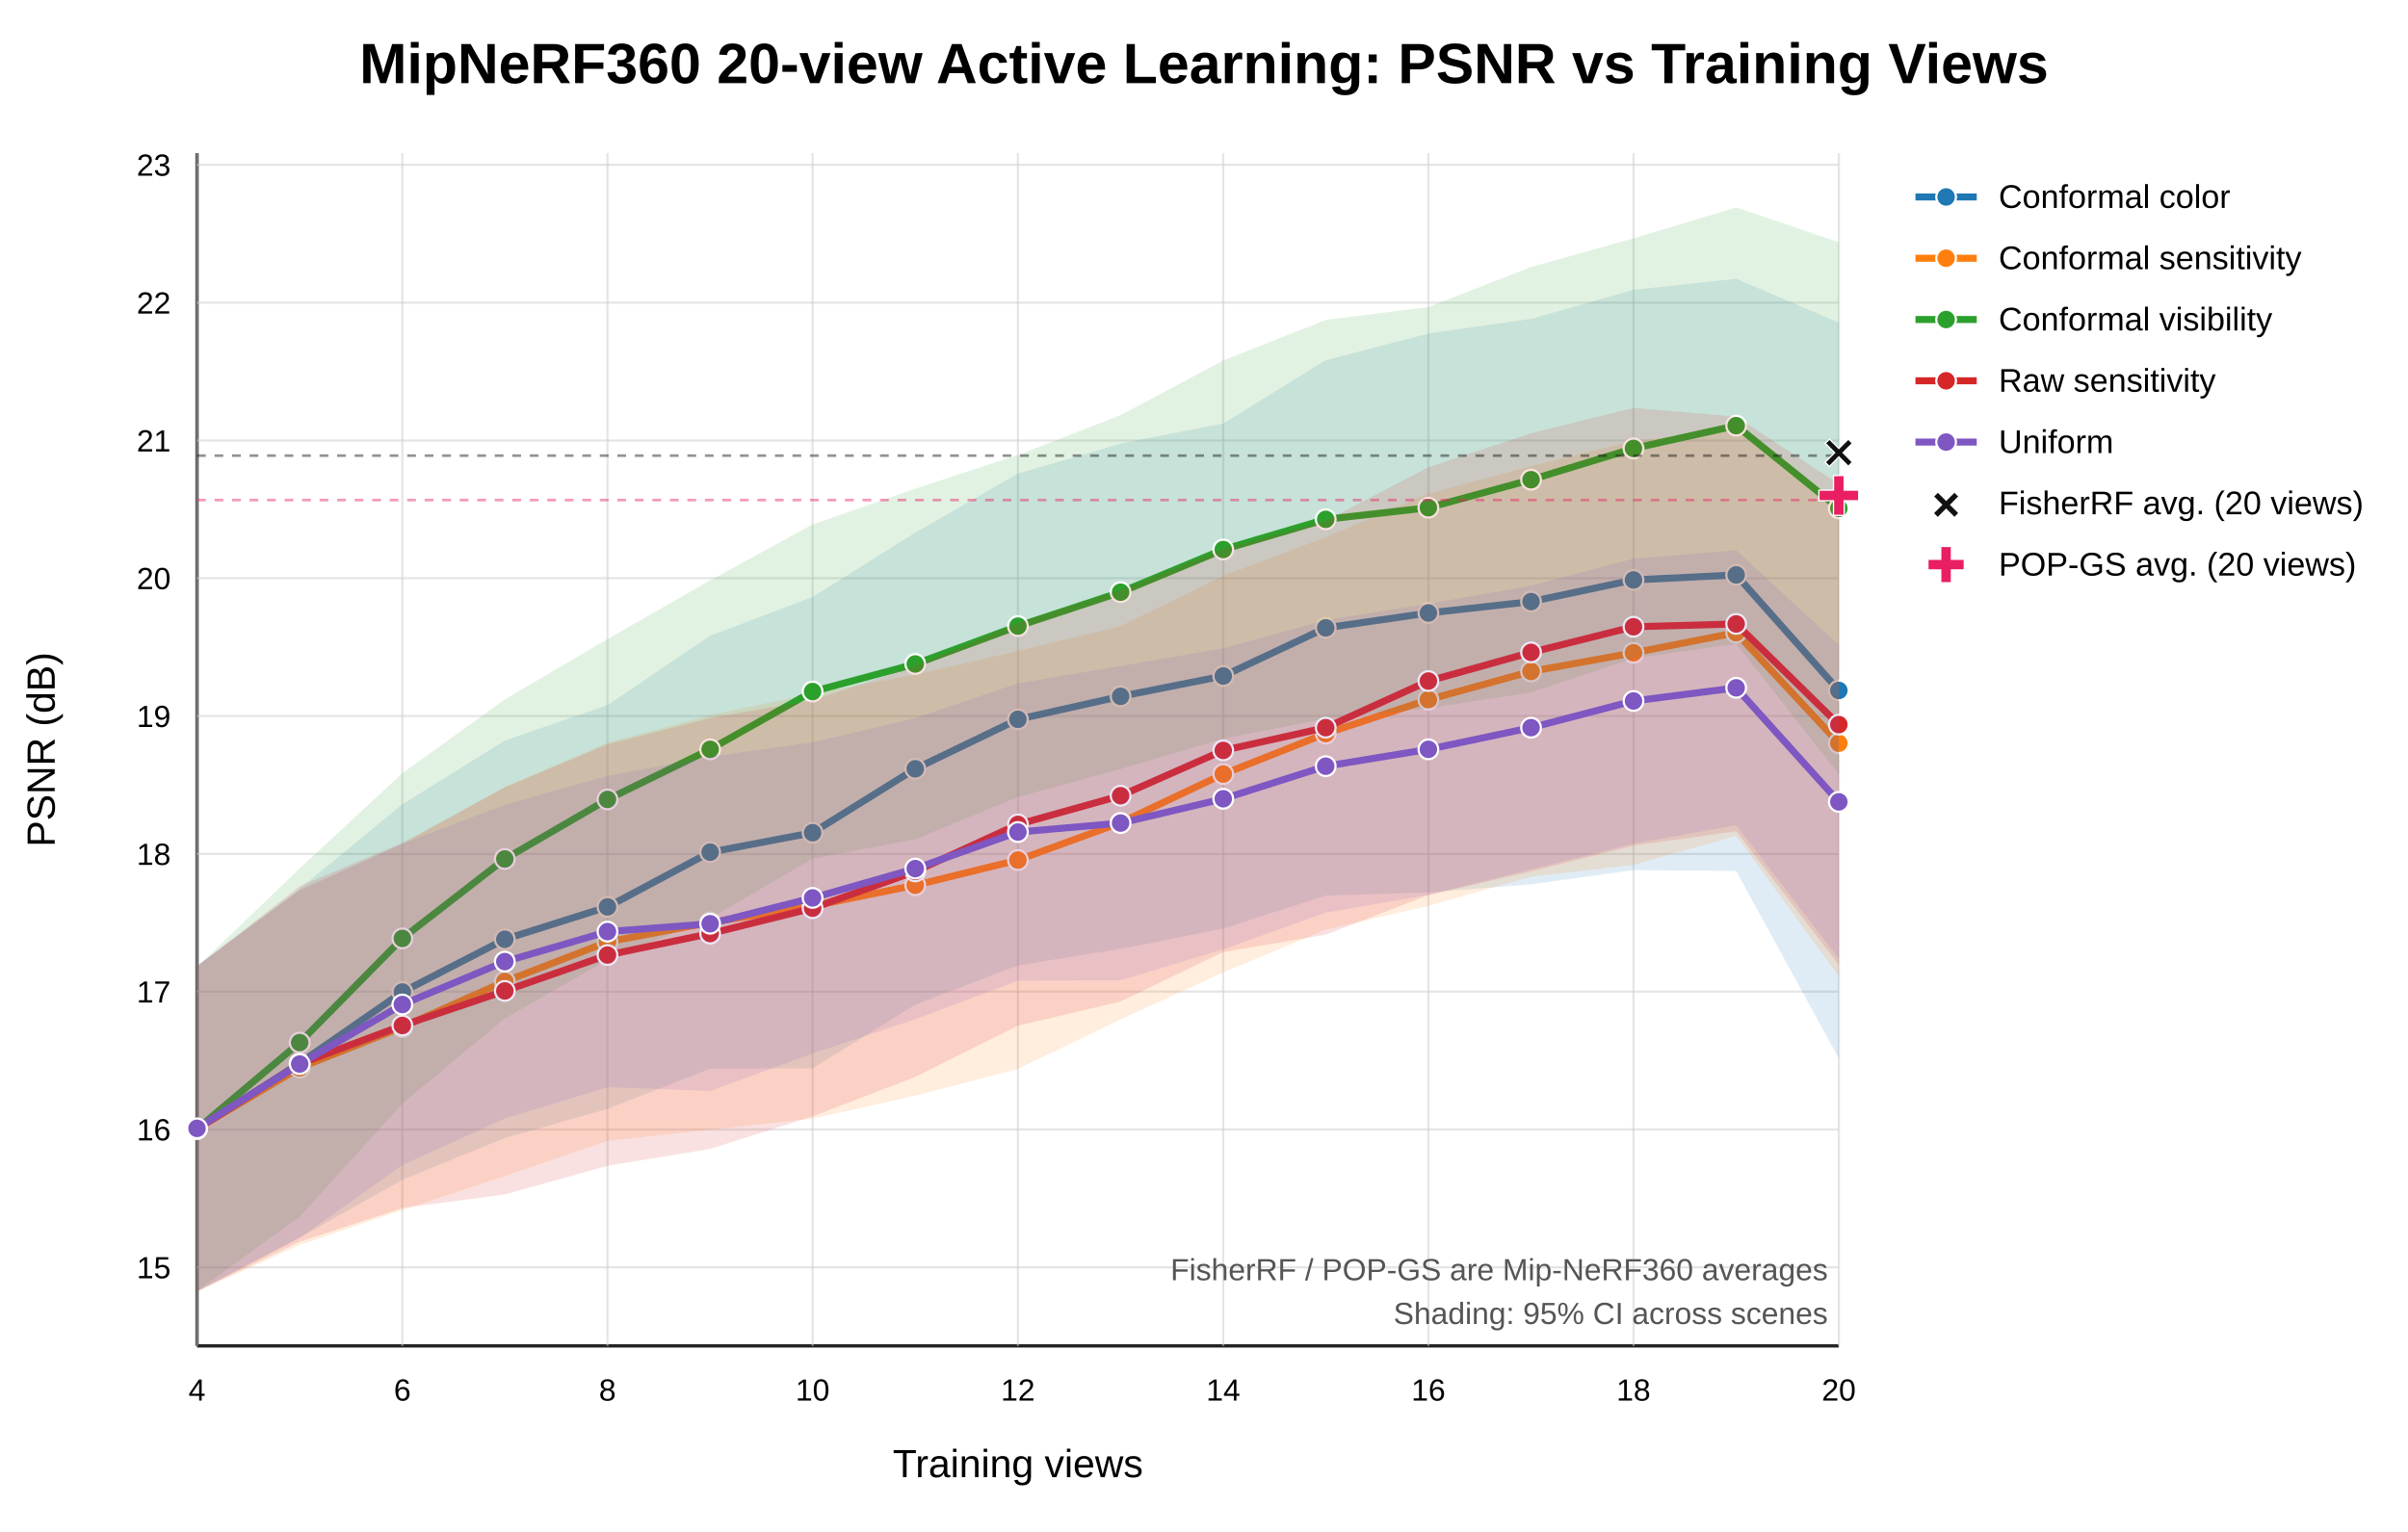
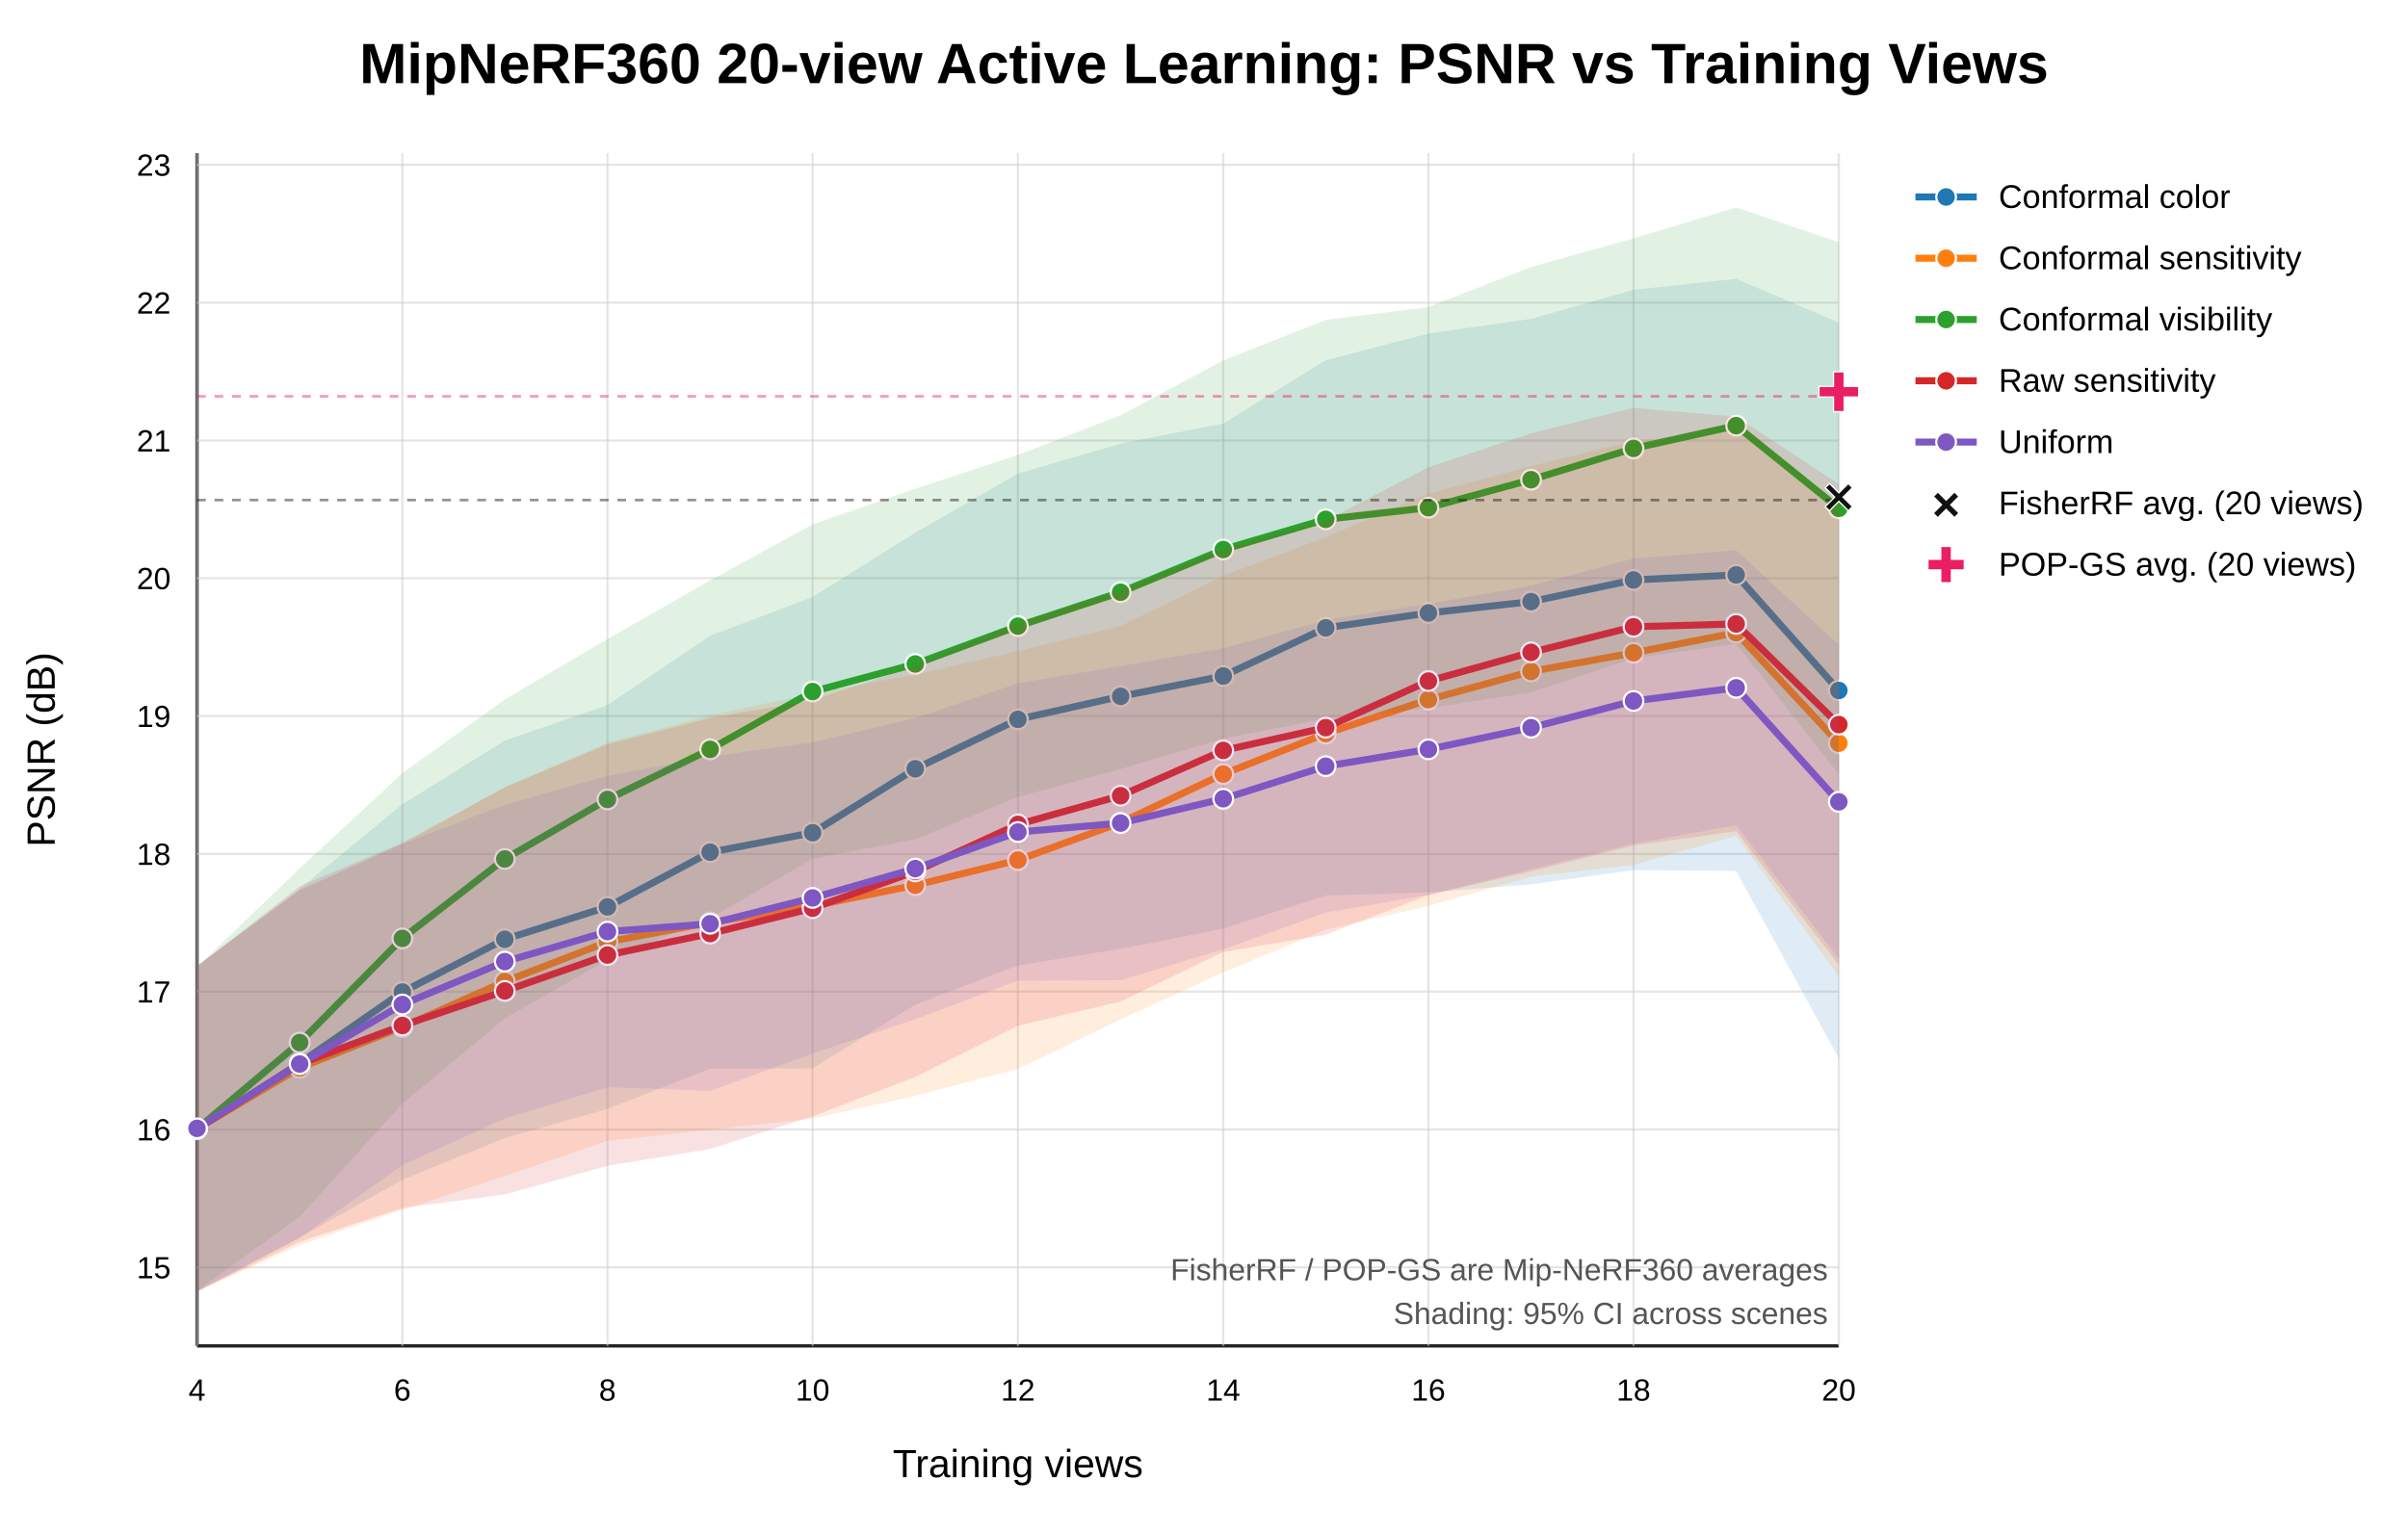
<svg xmlns="http://www.w3.org/2000/svg" width="1100" height="700" viewBox="0 0 1100 700">
  <style>text{font-family:Arial,Helvetica,sans-serif}.title{font-size:26px;font-weight:700}.label{font-size:18px}.tick{font-size:14px}.legend{font-size:15px}</style>
  <rect width="100%" height="100%" fill="white" />
  <text x="550.0" y="38" text-anchor="middle" class="title">MipNeRF360 20-view Active Learning: PSNR vs Training Views</text>
  <line x1="90" y1="615" x2="840" y2="615" stroke="#222" stroke-width="1.5" />
  <line x1="90" y1="70" x2="90" y2="615" stroke="#222" stroke-width="1.5" />
  <line x1="90.0" y1="70" x2="90.0" y2="615" stroke="#d0d0d0" stroke-opacity="0.55" />
  <text x="90.0" y="640" text-anchor="middle" class="tick">4</text>
  <line x1="183.8" y1="70" x2="183.8" y2="615" stroke="#d0d0d0" stroke-opacity="0.55" />
  <text x="183.8" y="640" text-anchor="middle" class="tick">6</text>
  <line x1="277.5" y1="70" x2="277.5" y2="615" stroke="#d0d0d0" stroke-opacity="0.55" />
  <text x="277.5" y="640" text-anchor="middle" class="tick">8</text>
  <line x1="371.2" y1="70" x2="371.2" y2="615" stroke="#d0d0d0" stroke-opacity="0.55" />
  <text x="371.2" y="640" text-anchor="middle" class="tick">10</text>
  <line x1="465.0" y1="70" x2="465.0" y2="615" stroke="#d0d0d0" stroke-opacity="0.55" />
  <text x="465.0" y="640" text-anchor="middle" class="tick">12</text>
  <line x1="558.8" y1="70" x2="558.8" y2="615" stroke="#d0d0d0" stroke-opacity="0.55" />
  <text x="558.8" y="640" text-anchor="middle" class="tick">14</text>
  <line x1="652.5" y1="70" x2="652.5" y2="615" stroke="#d0d0d0" stroke-opacity="0.55" />
  <text x="652.5" y="640" text-anchor="middle" class="tick">16</text>
  <line x1="746.2" y1="70" x2="746.2" y2="615" stroke="#d0d0d0" stroke-opacity="0.55" />
  <text x="746.2" y="640" text-anchor="middle" class="tick">18</text>
  <line x1="840.0" y1="70" x2="840.0" y2="615" stroke="#d0d0d0" stroke-opacity="0.55" />
  <text x="840.0" y="640" text-anchor="middle" class="tick">20</text>
  <line x1="90" y1="579.1" x2="840" y2="579.1" stroke="#d0d0d0" stroke-opacity="0.55" />
  <text x="78" y="584.1" text-anchor="end" class="tick">15</text>
  <line x1="90" y1="516.1" x2="840" y2="516.1" stroke="#d0d0d0" stroke-opacity="0.55" />
  <text x="78" y="521.1" text-anchor="end" class="tick">16</text>
  <line x1="90" y1="453.1" x2="840" y2="453.1" stroke="#d0d0d0" stroke-opacity="0.55" />
  <text x="78" y="458.1" text-anchor="end" class="tick">17</text>
  <line x1="90" y1="390.2" x2="840" y2="390.2" stroke="#d0d0d0" stroke-opacity="0.55" />
  <text x="78" y="395.2" text-anchor="end" class="tick">18</text>
  <line x1="90" y1="327.2" x2="840" y2="327.2" stroke="#d0d0d0" stroke-opacity="0.55" />
  <text x="78" y="332.2" text-anchor="end" class="tick">19</text>
  <line x1="90" y1="264.2" x2="840" y2="264.2" stroke="#d0d0d0" stroke-opacity="0.55" />
  <text x="78" y="269.2" text-anchor="end" class="tick">20</text>
  <line x1="90" y1="201.3" x2="840" y2="201.3" stroke="#d0d0d0" stroke-opacity="0.55" />
  <text x="78" y="206.3" text-anchor="end" class="tick">21</text>
  <line x1="90" y1="138.3" x2="840" y2="138.3" stroke="#d0d0d0" stroke-opacity="0.55" />
  <text x="78" y="143.3" text-anchor="end" class="tick">22</text>
  <line x1="90" y1="75.3" x2="840" y2="75.3" stroke="#d0d0d0" stroke-opacity="0.55" />
  <text x="78" y="80.3" text-anchor="end" class="tick">23</text>
  <text x="465.0" y="675" text-anchor="middle" class="label">Training views</text>
  <text x="25" y="342.5" transform="rotate(-90 25 342.5)" text-anchor="middle" class="label">PSNR (dB)</text>
  <polygon points="90.0,441.3 136.9,406.1 183.8,367.5 230.6,338.4 277.5,322.2 324.4,290.5 371.2,272.8 418.1,243.4 465.0,216.4 511.9,202.7 558.8,193.5 605.6,164.6 652.5,152.4 699.4,145.7 746.2,132.4 793.1,127.4 840.0,147.4 840.0,483.7 793.1,398.0 746.2,397.6 699.4,404.1 652.5,407.8 605.6,409.2 558.8,424.3 511.9,433.6 465.0,441.1 418.1,459.1 371.2,488.2 324.4,488.3 277.5,506.7 230.6,520.0 183.8,539.1 136.9,565.5 90.0,590.2" fill="rgba(31,119,180,0.14)" stroke="none" />
  <polyline points="90.0,515.8 136.9,485.8 183.8,453.3 230.6,429.2 277.5,414.4 324.4,389.4 371.2,380.5 418.1,351.3 465.0,328.7 511.9,318.2 558.8,308.9 605.6,286.9 652.5,280.1 699.4,274.9 746.2,265.0 793.1,262.7 840.0,315.5" fill="none" stroke="#1f77b4" stroke-width="3.2" />
  <circle cx="90.0" cy="515.8" r="4.5" fill="#1f77b4" stroke="white" stroke-width="1" />
  <circle cx="136.9" cy="485.8" r="4.5" fill="#1f77b4" stroke="white" stroke-width="1" />
  <circle cx="183.8" cy="453.3" r="4.5" fill="#1f77b4" stroke="white" stroke-width="1" />
  <circle cx="230.6" cy="429.2" r="4.5" fill="#1f77b4" stroke="white" stroke-width="1" />
  <circle cx="277.5" cy="414.4" r="4.5" fill="#1f77b4" stroke="white" stroke-width="1" />
  <circle cx="324.4" cy="389.4" r="4.5" fill="#1f77b4" stroke="white" stroke-width="1" />
  <circle cx="371.2" cy="380.5" r="4.5" fill="#1f77b4" stroke="white" stroke-width="1" />
  <circle cx="418.1" cy="351.3" r="4.5" fill="#1f77b4" stroke="white" stroke-width="1" />
  <circle cx="465.0" cy="328.7" r="4.5" fill="#1f77b4" stroke="white" stroke-width="1" />
  <circle cx="511.9" cy="318.2" r="4.5" fill="#1f77b4" stroke="white" stroke-width="1" />
  <circle cx="558.8" cy="308.9" r="4.5" fill="#1f77b4" stroke="white" stroke-width="1" />
  <circle cx="605.6" cy="286.9" r="4.5" fill="#1f77b4" stroke="white" stroke-width="1" />
  <circle cx="652.5" cy="280.1" r="4.5" fill="#1f77b4" stroke="white" stroke-width="1" />
  <circle cx="699.4" cy="274.9" r="4.5" fill="#1f77b4" stroke="white" stroke-width="1" />
  <circle cx="746.2" cy="265.0" r="4.5" fill="#1f77b4" stroke="white" stroke-width="1" />
  <circle cx="793.1" cy="262.7" r="4.5" fill="#1f77b4" stroke="white" stroke-width="1" />
  <circle cx="840.0" cy="315.5" r="4.5" fill="#1f77b4" stroke="white" stroke-width="1" />
  <line x1="875" y1="90" x2="903" y2="90" stroke="#1f77b4" stroke-width="3.2" />
  <circle cx="889" cy="90" r="4.5" fill="#1f77b4" stroke="white" stroke-width="1" />
  <text x="913" y="95" class="legend">Conformal color</text>
  <polygon points="90.0,441.4 136.9,406.9 183.8,385.8 230.6,359.6 277.5,339.4 324.4,326.8 371.2,316.9 418.1,308.3 465.0,297.5 511.9,286.1 558.8,263.1 605.6,245.5 652.5,225.6 699.4,213.0 746.2,201.4 793.1,196.3 840.0,233.0 840.0,446.2 793.1,381.9 746.2,395.2 699.4,400.6 652.5,413.9 605.6,424.8 558.8,444.3 511.9,465.8 465.0,488.4 418.1,500.7 371.2,511.1 324.4,516.2 277.5,521.3 230.6,537.4 183.8,552.9 136.9,568.9 90.0,590.2" fill="rgba(255,127,14,0.14)" stroke="none" />
  <polyline points="90.0,515.8 136.9,487.9 183.8,469.3 230.6,448.5 277.5,430.4 324.4,421.5 371.2,414.0 418.1,404.5 465.0,393.0 511.9,375.9 558.8,353.7 605.6,335.2 652.5,319.7 699.4,306.8 746.2,298.3 793.1,289.1 840.0,339.6" fill="none" stroke="#ff7f0e" stroke-width="3.2" />
  <circle cx="90.0" cy="515.8" r="4.5" fill="#ff7f0e" stroke="white" stroke-width="1" />
  <circle cx="136.9" cy="487.9" r="4.5" fill="#ff7f0e" stroke="white" stroke-width="1" />
  <circle cx="183.8" cy="469.3" r="4.5" fill="#ff7f0e" stroke="white" stroke-width="1" />
  <circle cx="230.6" cy="448.5" r="4.5" fill="#ff7f0e" stroke="white" stroke-width="1" />
  <circle cx="277.5" cy="430.4" r="4.5" fill="#ff7f0e" stroke="white" stroke-width="1" />
  <circle cx="324.4" cy="421.5" r="4.5" fill="#ff7f0e" stroke="white" stroke-width="1" />
  <circle cx="371.2" cy="414.0" r="4.5" fill="#ff7f0e" stroke="white" stroke-width="1" />
  <circle cx="418.1" cy="404.5" r="4.5" fill="#ff7f0e" stroke="white" stroke-width="1" />
  <circle cx="465.0" cy="393.0" r="4.5" fill="#ff7f0e" stroke="white" stroke-width="1" />
  <circle cx="511.9" cy="375.9" r="4.5" fill="#ff7f0e" stroke="white" stroke-width="1" />
  <circle cx="558.8" cy="353.7" r="4.5" fill="#ff7f0e" stroke="white" stroke-width="1" />
  <circle cx="605.6" cy="335.2" r="4.5" fill="#ff7f0e" stroke="white" stroke-width="1" />
  <circle cx="652.5" cy="319.7" r="4.5" fill="#ff7f0e" stroke="white" stroke-width="1" />
  <circle cx="699.4" cy="306.8" r="4.5" fill="#ff7f0e" stroke="white" stroke-width="1" />
  <circle cx="746.2" cy="298.3" r="4.5" fill="#ff7f0e" stroke="white" stroke-width="1" />
  <circle cx="793.1" cy="289.1" r="4.5" fill="#ff7f0e" stroke="white" stroke-width="1" />
  <circle cx="840.0" cy="339.6" r="4.5" fill="#ff7f0e" stroke="white" stroke-width="1" />
  <line x1="875" y1="118" x2="903" y2="118" stroke="#ff7f0e" stroke-width="3.2" />
  <circle cx="889" cy="118" r="4.5" fill="#ff7f0e" stroke="white" stroke-width="1" />
  <text x="913" y="123" class="legend">Conformal sensitivity</text>
  <polygon points="90.0,441.9 136.9,396.8 183.8,353.3 230.6,319.6 277.5,292.0 324.4,265.2 371.2,239.6 418.1,223.3 465.0,207.9 511.9,189.7 558.8,164.7 605.6,146.2 652.5,140.3 699.4,122.0 746.2,108.9 793.1,94.8 840.0,110.7 840.0,353.8 793.1,294.2 746.2,300.8 699.4,316.4 652.5,323.6 605.6,328.4 558.8,337.5 511.9,351.4 465.0,364.2 418.1,383.5 371.2,392.4 324.4,419.6 277.5,438.6 230.6,465.4 183.8,504.3 136.9,556.0 90.0,589.9" fill="rgba(44,160,44,0.14)" stroke="none" />
  <polyline points="90.0,515.9 136.9,476.4 183.8,428.8 230.6,392.5 277.5,365.3 324.4,342.4 371.2,316.0 418.1,303.4 465.0,286.1 511.9,270.6 558.8,251.1 605.6,237.3 652.5,232.0 699.4,219.2 746.2,204.9 793.1,194.5 840.0,232.3" fill="none" stroke="#2ca02c" stroke-width="3.2" />
  <circle cx="90.0" cy="515.9" r="4.5" fill="#2ca02c" stroke="white" stroke-width="1" />
  <circle cx="136.9" cy="476.4" r="4.5" fill="#2ca02c" stroke="white" stroke-width="1" />
  <circle cx="183.8" cy="428.8" r="4.5" fill="#2ca02c" stroke="white" stroke-width="1" />
  <circle cx="230.6" cy="392.5" r="4.5" fill="#2ca02c" stroke="white" stroke-width="1" />
  <circle cx="277.5" cy="365.3" r="4.5" fill="#2ca02c" stroke="white" stroke-width="1" />
  <circle cx="324.4" cy="342.4" r="4.5" fill="#2ca02c" stroke="white" stroke-width="1" />
  <circle cx="371.2" cy="316.0" r="4.5" fill="#2ca02c" stroke="white" stroke-width="1" />
  <circle cx="418.1" cy="303.4" r="4.5" fill="#2ca02c" stroke="white" stroke-width="1" />
  <circle cx="465.0" cy="286.1" r="4.5" fill="#2ca02c" stroke="white" stroke-width="1" />
  <circle cx="511.9" cy="270.6" r="4.5" fill="#2ca02c" stroke="white" stroke-width="1" />
  <circle cx="558.8" cy="251.1" r="4.5" fill="#2ca02c" stroke="white" stroke-width="1" />
  <circle cx="605.6" cy="237.3" r="4.5" fill="#2ca02c" stroke="white" stroke-width="1" />
  <circle cx="652.5" cy="232.0" r="4.5" fill="#2ca02c" stroke="white" stroke-width="1" />
  <circle cx="699.4" cy="219.2" r="4.5" fill="#2ca02c" stroke="white" stroke-width="1" />
  <circle cx="746.2" cy="204.9" r="4.5" fill="#2ca02c" stroke="white" stroke-width="1" />
  <circle cx="793.1" cy="194.5" r="4.5" fill="#2ca02c" stroke="white" stroke-width="1" />
  <circle cx="840.0" cy="232.3" r="4.5" fill="#2ca02c" stroke="white" stroke-width="1" />
  <line x1="875" y1="146" x2="903" y2="146" stroke="#2ca02c" stroke-width="3.2" />
  <circle cx="889" cy="146" r="4.5" fill="#2ca02c" stroke="white" stroke-width="1" />
  <text x="913" y="151" class="legend">Conformal visibility</text>
  <polygon points="90.0,441.7 136.9,404.9 183.8,385.1 230.6,359.8 277.5,340.1 324.4,328.1 371.2,319.9 418.1,304.3 465.0,284.6 511.9,269.6 558.8,250.8 605.6,238.0 652.5,213.5 699.4,198.0 746.2,186.4 793.1,190.4 840.0,221.2 840.0,440.9 793.1,379.8 746.2,386.4 699.4,398.2 652.5,409.0 605.6,427.1 558.8,435.0 511.9,457.6 465.0,468.7 418.1,492.1 371.2,510.1 324.4,525.0 277.5,532.7 230.6,545.8 183.8,552.0 136.9,567.4 90.0,590.1" fill="rgba(214,39,40,0.14)" stroke="none" />
  <polyline points="90.0,515.9 136.9,486.1 183.8,468.6 230.6,452.8 277.5,436.4 324.4,426.6 371.2,415.0 418.1,398.2 465.0,376.7 511.9,363.6 558.8,342.9 605.6,332.5 652.5,311.2 699.4,298.1 746.2,286.4 793.1,285.1 840.0,331.1" fill="none" stroke="#d62728" stroke-width="3.2" />
  <circle cx="90.0" cy="515.9" r="4.5" fill="#d62728" stroke="white" stroke-width="1" />
  <circle cx="136.9" cy="486.1" r="4.5" fill="#d62728" stroke="white" stroke-width="1" />
  <circle cx="183.8" cy="468.6" r="4.5" fill="#d62728" stroke="white" stroke-width="1" />
  <circle cx="230.6" cy="452.8" r="4.5" fill="#d62728" stroke="white" stroke-width="1" />
  <circle cx="277.5" cy="436.4" r="4.5" fill="#d62728" stroke="white" stroke-width="1" />
  <circle cx="324.4" cy="426.6" r="4.5" fill="#d62728" stroke="white" stroke-width="1" />
  <circle cx="371.2" cy="415.0" r="4.5" fill="#d62728" stroke="white" stroke-width="1" />
  <circle cx="418.1" cy="398.2" r="4.5" fill="#d62728" stroke="white" stroke-width="1" />
  <circle cx="465.0" cy="376.7" r="4.5" fill="#d62728" stroke="white" stroke-width="1" />
  <circle cx="511.9" cy="363.6" r="4.5" fill="#d62728" stroke="white" stroke-width="1" />
  <circle cx="558.8" cy="342.9" r="4.5" fill="#d62728" stroke="white" stroke-width="1" />
  <circle cx="605.6" cy="332.5" r="4.5" fill="#d62728" stroke="white" stroke-width="1" />
  <circle cx="652.5" cy="311.2" r="4.5" fill="#d62728" stroke="white" stroke-width="1" />
  <circle cx="699.4" cy="298.1" r="4.5" fill="#d62728" stroke="white" stroke-width="1" />
  <circle cx="746.2" cy="286.4" r="4.5" fill="#d62728" stroke="white" stroke-width="1" />
  <circle cx="793.1" cy="285.1" r="4.5" fill="#d62728" stroke="white" stroke-width="1" />
  <circle cx="840.0" cy="331.1" r="4.5" fill="#d62728" stroke="white" stroke-width="1" />
  <line x1="875" y1="174" x2="903" y2="174" stroke="#d62728" stroke-width="3.2" />
  <circle cx="889" cy="174" r="4.5" fill="#d62728" stroke="white" stroke-width="1" />
  <text x="913" y="179" class="legend">Raw sensitivity</text>
  <polygon points="90.0,441.3 136.9,406.6 183.8,385.5 230.6,367.7 277.5,354.5 324.4,345.7 371.2,339.2 418.1,328.1 465.0,312.2 511.9,304.3 558.8,296.2 605.6,283.3 652.5,275.9 699.4,267.6 746.2,255.2 793.1,251.4 840.0,294.7 840.0,438.1 793.1,377.1 746.2,385.5 699.4,397.3 652.5,408.9 605.6,417.0 558.8,433.8 511.9,447.9 465.0,448.1 418.1,465.7 371.2,481.4 324.4,498.5 277.5,496.8 230.6,511.1 183.8,532.4 136.9,565.7 90.0,589.9" fill="rgba(126,87,194,0.14)" stroke="none" />
  <polyline points="90.0,515.6 136.9,486.2 183.8,459.0 230.6,439.4 277.5,425.7 324.4,422.1 371.2,410.3 418.1,396.9 465.0,380.2 511.9,376.1 558.8,365.0 605.6,350.1 652.5,342.4 699.4,332.5 746.2,320.3 793.1,314.3 840.0,366.4" fill="none" stroke="#7e57c2" stroke-width="3.2" />
  <circle cx="90.0" cy="515.6" r="4.5" fill="#7e57c2" stroke="white" stroke-width="1" />
  <circle cx="136.9" cy="486.2" r="4.5" fill="#7e57c2" stroke="white" stroke-width="1" />
  <circle cx="183.8" cy="459.0" r="4.5" fill="#7e57c2" stroke="white" stroke-width="1" />
  <circle cx="230.6" cy="439.4" r="4.5" fill="#7e57c2" stroke="white" stroke-width="1" />
  <circle cx="277.5" cy="425.7" r="4.5" fill="#7e57c2" stroke="white" stroke-width="1" />
  <circle cx="324.4" cy="422.1" r="4.5" fill="#7e57c2" stroke="white" stroke-width="1" />
  <circle cx="371.2" cy="410.3" r="4.5" fill="#7e57c2" stroke="white" stroke-width="1" />
  <circle cx="418.1" cy="396.9" r="4.5" fill="#7e57c2" stroke="white" stroke-width="1" />
  <circle cx="465.0" cy="380.2" r="4.5" fill="#7e57c2" stroke="white" stroke-width="1" />
  <circle cx="511.9" cy="376.1" r="4.5" fill="#7e57c2" stroke="white" stroke-width="1" />
  <circle cx="558.8" cy="365.0" r="4.5" fill="#7e57c2" stroke="white" stroke-width="1" />
  <circle cx="605.6" cy="350.1" r="4.5" fill="#7e57c2" stroke="white" stroke-width="1" />
  <circle cx="652.5" cy="342.4" r="4.5" fill="#7e57c2" stroke="white" stroke-width="1" />
  <circle cx="699.4" cy="332.5" r="4.5" fill="#7e57c2" stroke="white" stroke-width="1" />
  <circle cx="746.2" cy="320.3" r="4.5" fill="#7e57c2" stroke="white" stroke-width="1" />
  <circle cx="793.1" cy="314.3" r="4.5" fill="#7e57c2" stroke="white" stroke-width="1" />
  <circle cx="840.0" cy="366.4" r="4.5" fill="#7e57c2" stroke="white" stroke-width="1" />
  <line x1="875" y1="202" x2="903" y2="202" stroke="#7e57c2" stroke-width="3.2" />
  <circle cx="889" cy="202" r="4.5" fill="#7e57c2" stroke="white" stroke-width="1" />
  <text x="913" y="207" class="legend">Uniform</text>
-   <line x1="90" y1="208.2" x2="840" y2="208.2" stroke="#111111" stroke-width="1.2" stroke-dasharray="4 4" stroke-opacity="0.45" />
-   <text x="840.0" y="215.2" text-anchor="middle" font-size="25" font-weight="700" fill="#111111" stroke="white" stroke-width="0.6">×</text>
+   <line x1="90" y1="228.5" x2="840" y2="228.5" stroke="#111111" stroke-width="1.2" stroke-dasharray="4 4" stroke-opacity="0.45" />
+   <text x="840.0" y="235.5" text-anchor="middle" font-size="25" font-weight="700" fill="#111111" stroke="white" stroke-width="0.6">×</text>
  <text x="889" y="238" text-anchor="middle" font-size="22" font-weight="700" fill="#111111">×</text>
  <text x="913" y="235" class="legend">FisherRF avg. (20 views)</text>
-   <line x1="90" y1="228.5" x2="840" y2="228.5" stroke="#e91e63" stroke-width="1.2" stroke-dasharray="4 4" stroke-opacity="0.45" />
-   <text x="840.0" y="235.5" text-anchor="middle" font-size="25" font-weight="700" fill="#e91e63" stroke="white" stroke-width="0.6">✚</text>
+   <line x1="90" y1="181.1" x2="840" y2="181.1" stroke="#e91e63" stroke-width="1.2" stroke-dasharray="4 4" stroke-opacity="0.45" />
+   <text x="840.0" y="188.1" text-anchor="middle" font-size="25" font-weight="700" fill="#e91e63" stroke="white" stroke-width="0.6">✚</text>
  <text x="889" y="266" text-anchor="middle" font-size="22" font-weight="700" fill="#e91e63">✚</text>
  <text x="913" y="263" class="legend">POP-GS avg. (20 views)</text>
  <text x="835" y="605" text-anchor="end" class="tick" fill="#555">Shading: 95% CI across scenes</text>
  <text x="835" y="585" text-anchor="end" class="tick" fill="#555">FisherRF / POP-GS are Mip-NeRF360 averages</text>
</svg>
